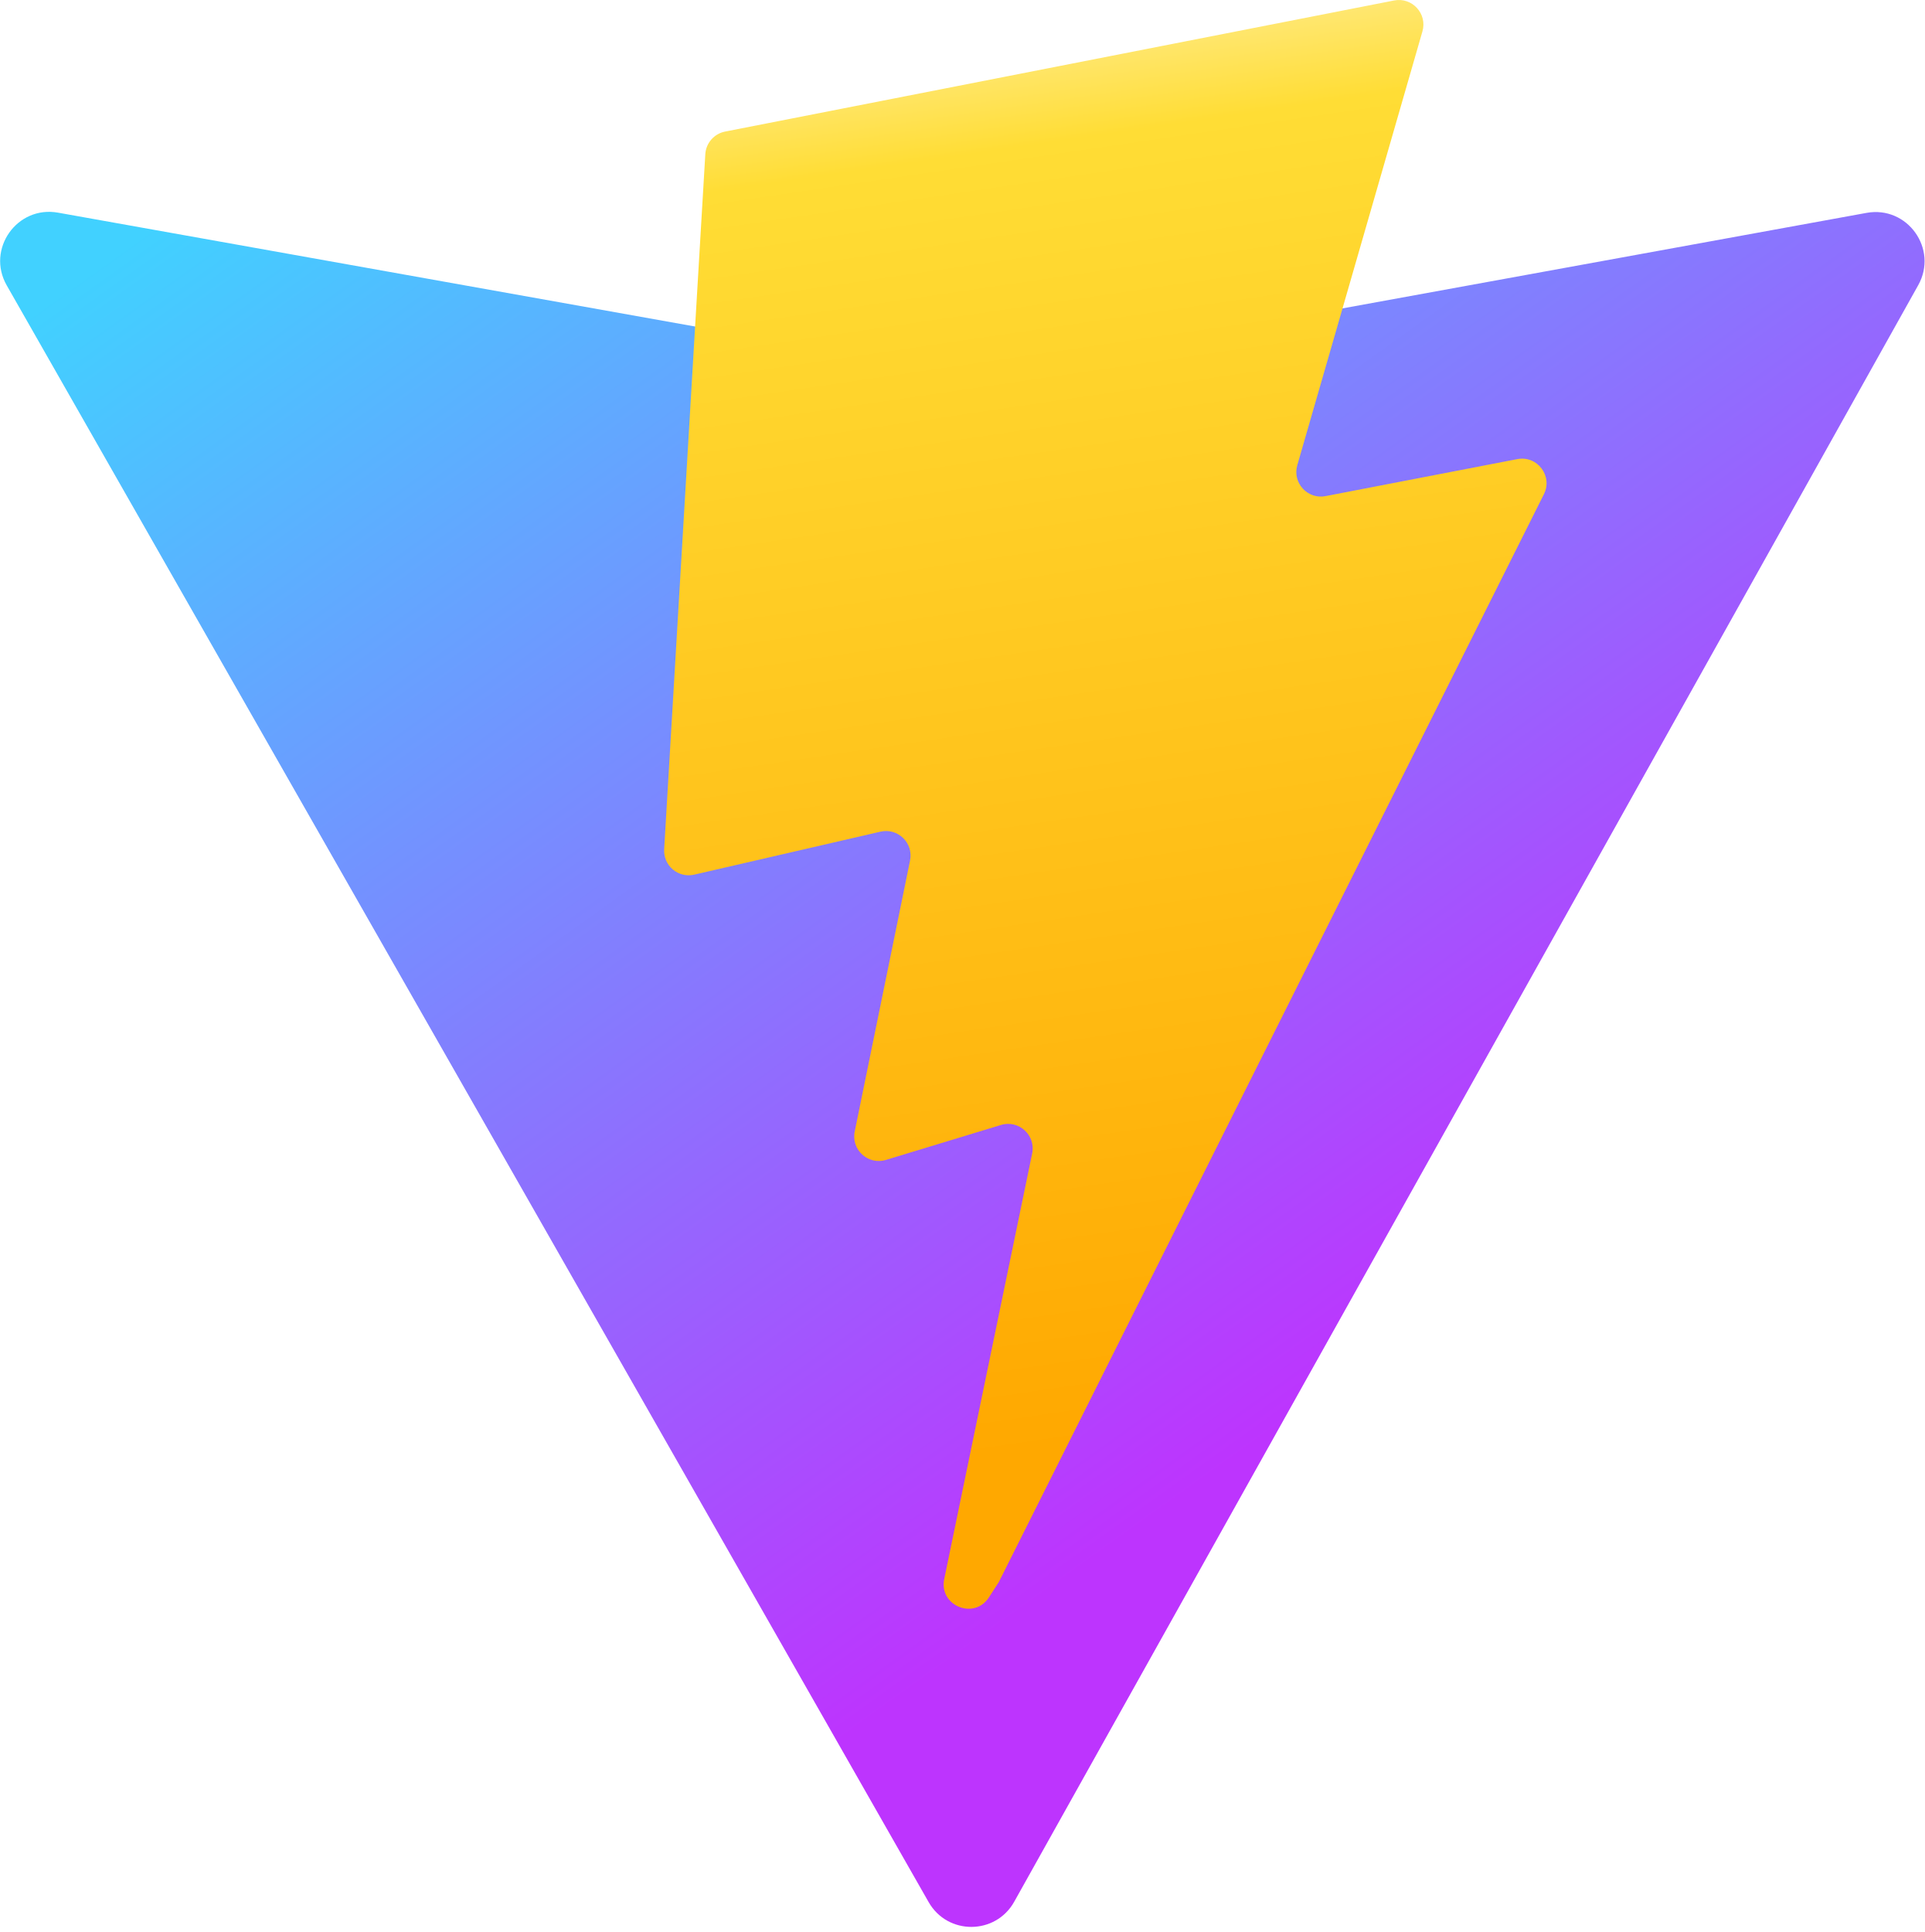
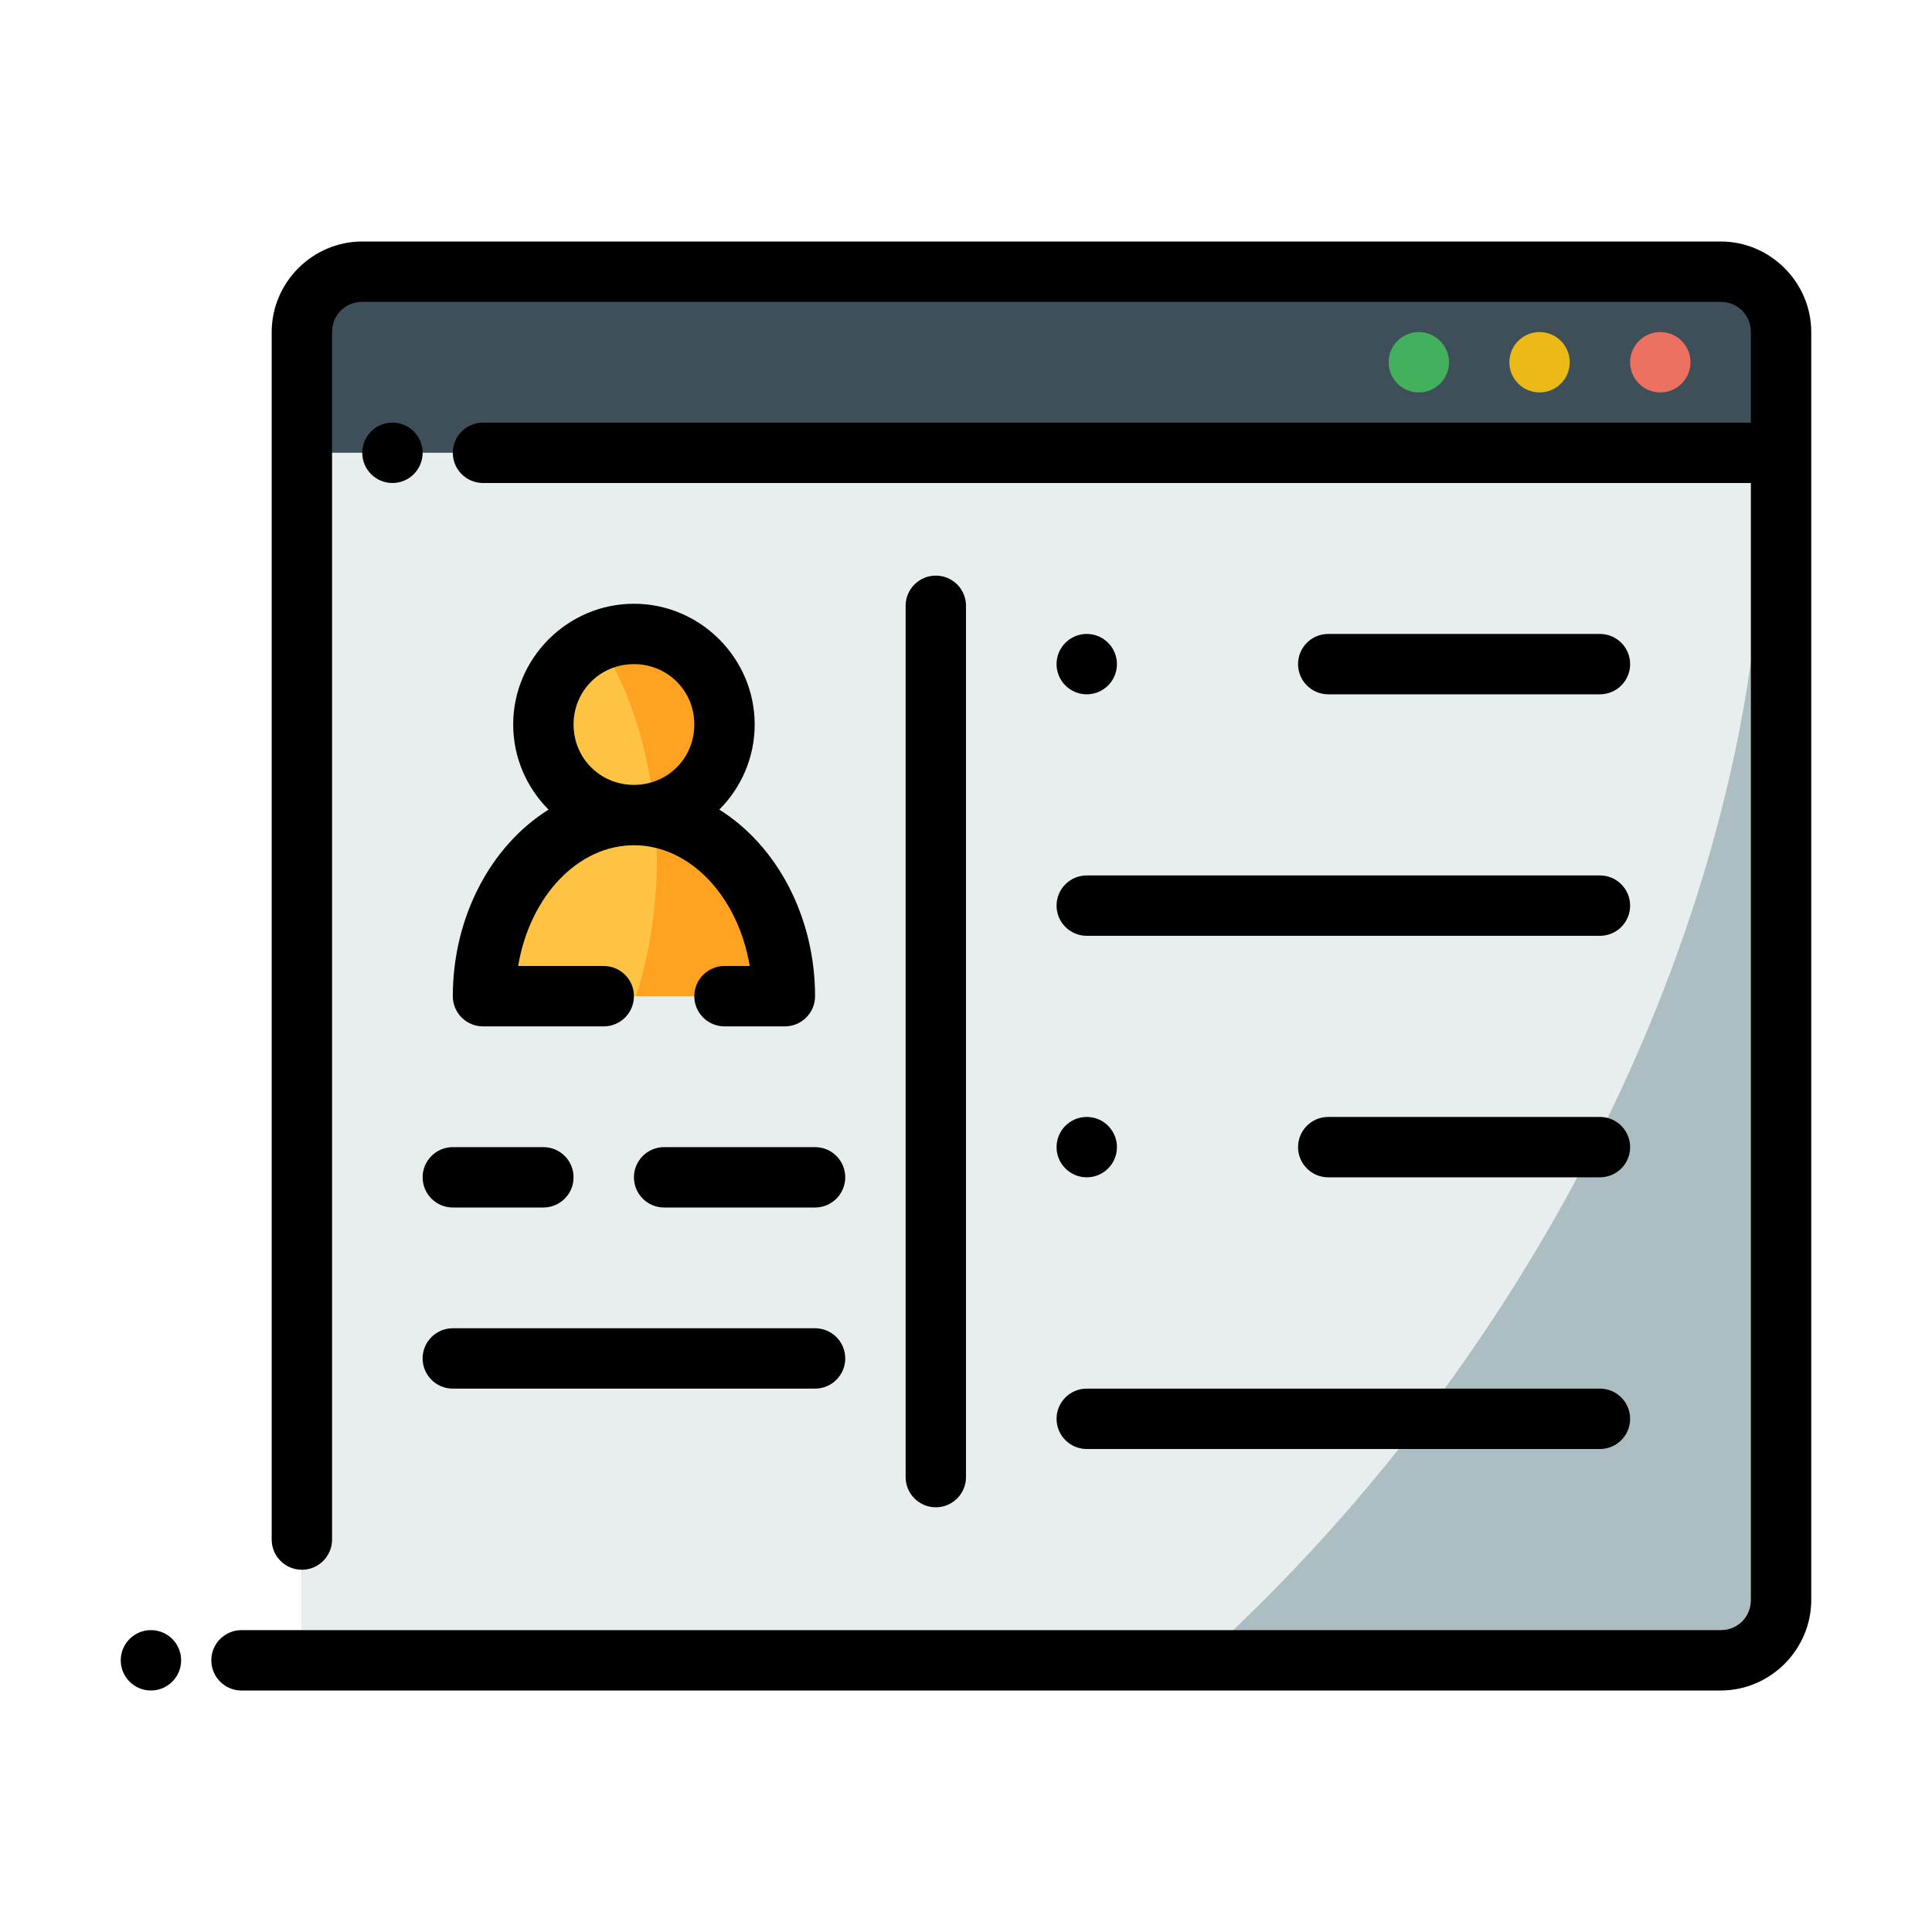
- <svg xmlns="http://www.w3.org/2000/svg" aria-hidden="true" role="img" class="iconify iconify--logos" width="31.88" height="32" preserveAspectRatio="xMidYMid meet" viewBox="0 0 256 257">
-   <defs>
-     <linearGradient id="IconifyId1813088fe1fbc01fb466" x1="-.828%" x2="57.636%" y1="7.652%" y2="78.411%">
-       <stop offset="0%" stop-color="#41D1FF" />
-       <stop offset="100%" stop-color="#BD34FE" />
-     </linearGradient>
-     <linearGradient id="IconifyId1813088fe1fbc01fb467" x1="43.376%" x2="50.316%" y1="2.242%" y2="89.03%">
-       <stop offset="0%" stop-color="#FFEA83" />
-       <stop offset="8.333%" stop-color="#FFDD35" />
-       <stop offset="100%" stop-color="#FFA800" />
-     </linearGradient>
-   </defs>
-   <path fill="url(#IconifyId1813088fe1fbc01fb466)" d="M255.153 37.938L134.897 252.976c-2.483 4.44-8.862 4.466-11.382.048L.875 37.958c-2.746-4.814 1.371-10.646 6.827-9.67l120.385 21.517a6.537 6.537 0 0 0 2.322-.004l117.867-21.483c5.438-.991 9.574 4.796 6.877 9.62Z" />
-   <path fill="url(#IconifyId1813088fe1fbc01fb467)" d="M185.432.063L96.44 17.501a3.268 3.268 0 0 0-2.634 3.014l-5.474 92.456a3.268 3.268 0 0 0 3.997 3.378l24.777-5.718c2.318-.535 4.413 1.507 3.936 3.838l-7.361 36.047c-.495 2.426 1.782 4.5 4.151 3.78l15.304-4.649c2.372-.72 4.652 1.36 4.15 3.788l-11.698 56.621c-.732 3.542 3.979 5.473 5.943 2.437l1.313-2.028l72.516-144.72c1.215-2.423-.88-5.186-3.54-4.672l-25.505 4.922c-2.396.462-4.435-1.77-3.759-4.114l16.646-57.705c.677-2.35-1.37-4.583-3.769-4.113Z" />
+ <svg xmlns="http://www.w3.org/2000/svg" width="800px" height="800px" viewBox="0 0 64 64" id="svg5" version="1.1" xml:space="preserve">
+   <defs id="defs2" />
+   <g id="layer1" transform="translate(-288,-288)">
+     <path d="m 298,297 h 49 v 6 h -49 z" id="path26975" style="fill:#3e4f59;fill-opacity:1;fill-rule:evenodd;stroke-width:2;stroke-linecap:round;stroke-linejoin:round;stroke-miterlimit:4.1" />
+     <path d="m 298,303 h 49 v 40 h -49 z" id="path26977" style="fill:#acbec2;fill-opacity:1;fill-rule:evenodd;stroke-width:2;stroke-linecap:round;stroke-linejoin:round;stroke-miterlimit:4.1" />
+     <path d="m 298,303 v 40 h 29.77 a 28.484,41.393 35.599 0 0 18.625,-40 z" id="path26979" style="fill:#e8edee;fill-opacity:1;fill-rule:evenodd;stroke:none;stroke-width:2;stroke-linecap:round;stroke-linejoin:round;stroke-miterlimit:4.1" />
+     <path d="m 300,296 c -1.645,0 -3,1.355 -3,3 v 40 c 0,0.552 0.448,1 1,1 0.552,0 1,-0.448 1,-1 v -40 c 0,-0.564 0.436,-1 1,-1 h 45 c 0.564,0 1,0.436 1,1 v 3 h -42 c -0.552,0 -1,0.448 -1,1 0,0.552 0.448,1 1,1 h 42 v 37 c 0,0.564 -0.436,1 -1,1 h -49 c -0.552,0 -1,0.448 -1,1 0,0.552 0.448,1 1,1 h 49 c 1.645,0 3,-1.355 3,-3 0,-14 0,-28 0,-42 0,-1.645 -1.355,-3 -3,-3 z" id="path26981" style="color:#000000;fill:#000000;fill-rule:evenodd;stroke-linecap:round;stroke-linejoin:round;stroke-miterlimit:4.1" />
+     <path d="m 343,299 c -0.552,0 -1,0.448 -1,1 0,0.552 0.448,1 1,1 0.552,0 1,-0.448 1,-1 0,-0.552 -0.448,-1 -1,-1 z" id="path26983" style="color:#000000;fill:#ed7161;fill-opacity:1;fill-rule:evenodd;stroke-linecap:round;stroke-linejoin:round;stroke-miterlimit:4.1;-inkscape-stroke:none" />
+     <path d="m 339,299 c -0.552,0 -1,0.448 -1,1 0,0.552 0.448,1 1,1 0.552,0 1,-0.448 1,-1 0,-0.552 -0.448,-1 -1,-1 z" id="path26985" style="color:#000000;fill:#ecba16;fill-opacity:1;fill-rule:evenodd;stroke-linecap:round;stroke-linejoin:round;stroke-miterlimit:4.1;-inkscape-stroke:none" />
+     <path d="m 335,299 c -0.552,0 -1,0.448 -1,1 0,0.552 0.448,1 1,1 0.552,0 1,-0.448 1,-1 0,-0.552 -0.448,-1 -1,-1 z" id="path26987" style="color:#000000;fill:#42b05c;fill-opacity:1;fill-rule:evenodd;stroke-linecap:round;stroke-linejoin:round;stroke-miterlimit:4.1;-inkscape-stroke:none" />
+     <path d="m 293,342 a 1,1 0 0 0 -1,1 1,1 0 0 0 1,1 1,1 0 0 0 1,-1 1,1 0 0 0 -1,-1 z" id="path26989" style="color:#000000;fill:#000000;fill-rule:evenodd;stroke-linecap:round;stroke-linejoin:round;stroke-miterlimit:4.1;-inkscape-stroke:none" />
+     <path d="m 301,302 c -0.552,0 -1,0.448 -1,1 0,0.552 0.448,1 1,1 0.552,0 1,-0.448 1,-1 0,-0.552 -0.448,-1 -1,-1 z" id="path26991" style="color:#000000;fill:#000000;fill-rule:evenodd;stroke-linecap:round;stroke-linejoin:round;stroke-miterlimit:4.1;-inkscape-stroke:none" />
+     <g id="path4370">
+       <path d="m 319,307.068 a 1,1 0 0 0 -1,1 v 28.863 a 1,1 0 0 0 1,1 1,1 0 0 0 1,-1 v -28.863 a 1,1 0 0 0 -1,-1 z" id="path21765" style="color:#000000;fill:#000000;fill-rule:evenodd;stroke-linecap:round;stroke-linejoin:round;stroke-miterlimit:4.1" />
+     </g>
+     <g id="path4384">
+       <path d="m 310,326 a 1,1 0 0 0 -1,1 1,1 0 0 0 1,1 h 5 a 1,1 0 0 0 1,-1 1,1 0 0 0 -1,-1 z" id="path21771" style="color:#000000;fill:#000000;fill-rule:evenodd;stroke-linecap:round;stroke-linejoin:round;stroke-miterlimit:4.1" />
+     </g>
+     <g id="path4372">
+       <path d="m 303,326 a 1,1 0 0 0 -1,1 1,1 0 0 0 1,1 h 3 a 1,1 0 0 0 1,-1 1,1 0 0 0 -1,-1 z" id="path21777" style="color:#000000;fill:#000000;fill-rule:evenodd;stroke-linecap:round;stroke-linejoin:round;stroke-miterlimit:4.1" />
+     </g>
+     <g id="path4378">
+       <path d="m 303,332 a 1,1 0 0 0 -1,1 1,1 0 0 0 1,1 h 12 a 1,1 0 0 0 1,-1 1,1 0 0 0 -1,-1 z" id="path21783" style="color:#000000;fill:#000000;fill-rule:evenodd;stroke-linecap:round;stroke-linejoin:round;stroke-miterlimit:4.1" />
+     </g>
+     <g id="path4396">
+       <path d="m 332,309 a 1,1 0 0 0 -1,1 1,1 0 0 0 1,1 h 9 a 1,1 0 0 0 1,-1 1,1 0 0 0 -1,-1 z" id="path21789" style="color:#000000;fill:#000000;fill-rule:evenodd;stroke-linecap:round;stroke-linejoin:round;stroke-miterlimit:4.1" />
+     </g>
+     <path d="m 324,309 c -0.552,0 -1,0.448 -1,1 0,0.552 0.448,1 1,1 0.552,0 1,-0.448 1,-1 0,-0.552 -0.448,-1 -1,-1 z" id="path6610" style="color:#000000;fill:#000000;fill-rule:evenodd;stroke-linecap:round;stroke-linejoin:round;stroke-miterlimit:4.1;-inkscape-stroke:none" />
+     <g id="path6612">
+       <path d="m 332,325 a 1,1 0 0 0 -1,1 1,1 0 0 0 1,1 h 9 a 1,1 0 0 0 1,-1 1,1 0 0 0 -1,-1 z" id="path21801" style="color:#000000;fill:#000000;fill-rule:evenodd;stroke-linecap:round;stroke-linejoin:round;stroke-miterlimit:4.1" />
+     </g>
+     <path d="m 324,325 c -0.552,0 -1,0.448 -1,1 0,0.552 0.448,1 1,1 0.552,0 1,-0.448 1,-1 0,-0.552 -0.448,-1 -1,-1 z" id="path6614" style="color:#000000;fill:#000000;fill-rule:evenodd;stroke-linecap:round;stroke-linejoin:round;stroke-miterlimit:4.1;-inkscape-stroke:none" />
+     <g id="path6616">
+       <path d="m 324,317 a 1,1 0 0 0 -1,1 1,1 0 0 0 1,1 h 17 a 1,1 0 0 0 1,-1 1,1 0 0 0 -1,-1 z" id="path21795" style="color:#000000;fill:#000000;fill-rule:evenodd;stroke-linecap:round;stroke-linejoin:round;stroke-miterlimit:4.1" />
+     </g>
+     <g id="path7344">
+       <path d="m 324,334 a 1,1 0 0 0 -1,1 1,1 0 0 0 1,1 h 17 a 1,1 0 0 0 1,-1 1,1 0 0 0 -1,-1 z" id="path21807" style="color:#000000;fill:#000000;fill-rule:evenodd;stroke-linecap:round;stroke-linejoin:round;stroke-miterlimit:4.1;-inkscape-stroke:none" />
+     </g>
+     <path d="m 312,312 a 3,3 0 0 1 -3,3 3,3 0 0 1 -3,-3 3,3 0 0 1 3,-3 3,3 0 0 1 3,3 z" id="path16444" style="fill:#ffa221;fill-opacity:1;fill-rule:evenodd;stroke:none;stroke-width:2;stroke-linecap:round;stroke-linejoin:round;stroke-miterlimit:4.1" />
+     <path d="m 304,321 c 0,-3.314 2.239,-6 5,-6 2.761,0 5,2.686 5,6 z" id="path16446" style="fill:#ffa221;fill-opacity:1;fill-rule:evenodd;stroke:none;stroke-width:2;stroke-linecap:round;stroke-linejoin:round;stroke-miterlimit:4.1" />
+     <path d="m 307.826,309.244 a 3,3 0 0 0 -1.826,2.756 3,3 0 0 0 3,3 3,3 0 0 0 0.686,-0.08 5.76,9.653 0 0 0 -1.859,-5.676 z" id="path16448" style="fill:#ffc343;fill-opacity:1;fill-rule:evenodd;stroke-width:2;stroke-linecap:round;stroke-linejoin:round;stroke-miterlimit:4.1" />
+     <path d="m 309,315 c -2.761,0 -5,2.686 -5,6 h 5.072 a 5.76,9.653 0 0 0 0.688,-4.543 5.76,9.653 0 0 0 -0.061,-1.398 C 309.471,315.02 309.237,315 309,315 Z" id="path16450" style="fill:#ffc343;fill-opacity:1;fill-rule:evenodd;stroke-width:2;stroke-linecap:round;stroke-linejoin:round;stroke-miterlimit:4.1" />
+     <path d="m 309,308 c -2.197,0 -4,1.803 -4,4 0,1.097 0.449,2.095 1.172,2.82 -1.914,1.194 -3.172,3.558 -3.172,6.18 a 1,1 0 0 0 1,1 h 4 a 1,1 0 0 0 1,-1 1,1 0 0 0 -1,-1 h -2.836 c 0.392,-2.324 1.989,-4 3.836,-4 1.847,0 3.444,1.676 3.836,4 h -0.836 a 1,1 0 0 0 -1,1 1,1 0 0 0 1,1 h 2 a 1,1 0 0 0 1,-1 c 0,-2.621 -1.257,-4.985 -3.172,-6.18 0.723,-0.725 1.172,-1.724 1.172,-2.82 -1e-5,-2.197 -1.803,-4 -4,-4 z m 0,2 c 1.116,0 2,0.884 2,2 0,1.116 -0.884,2 -2,2 -1.116,0 -2,-0.884 -2,-2 0,-1.116 0.884,-2 2,-2 z" id="path16452" style="color:#000000;fill:#000000;fill-rule:evenodd;stroke-linecap:round;stroke-linejoin:round;stroke-miterlimit:4.1" />
+   </g>
</svg>
